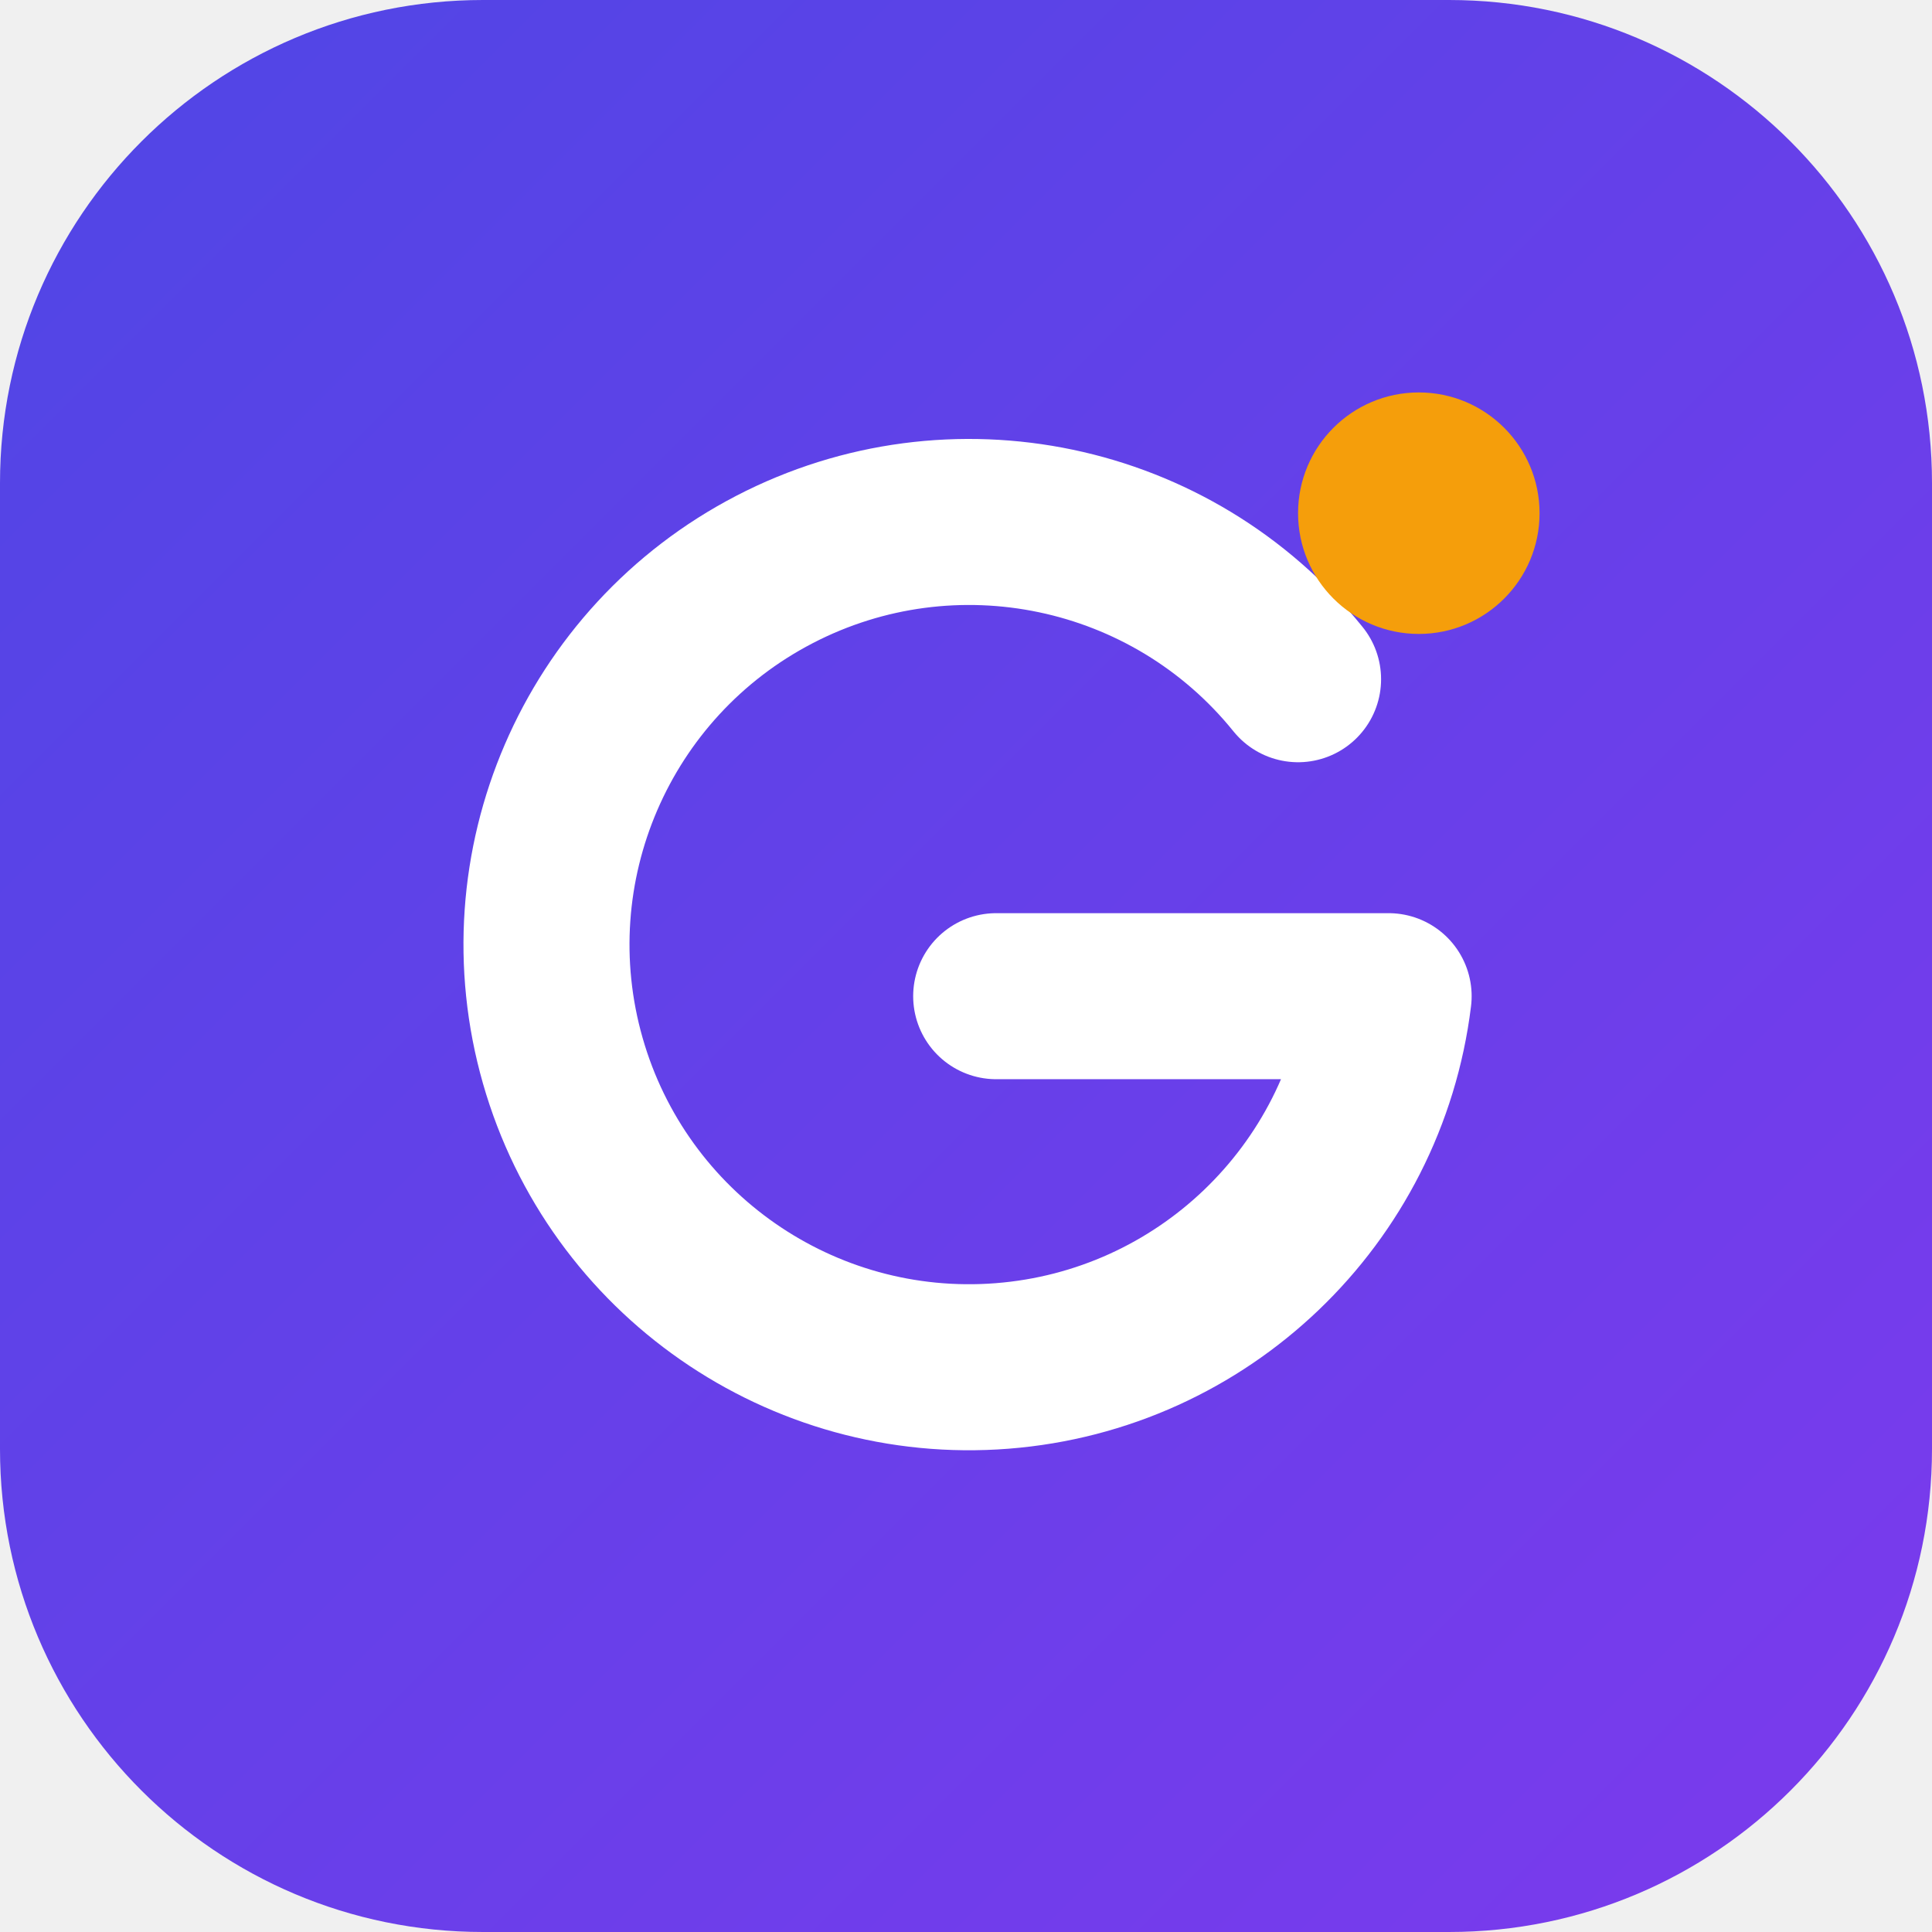
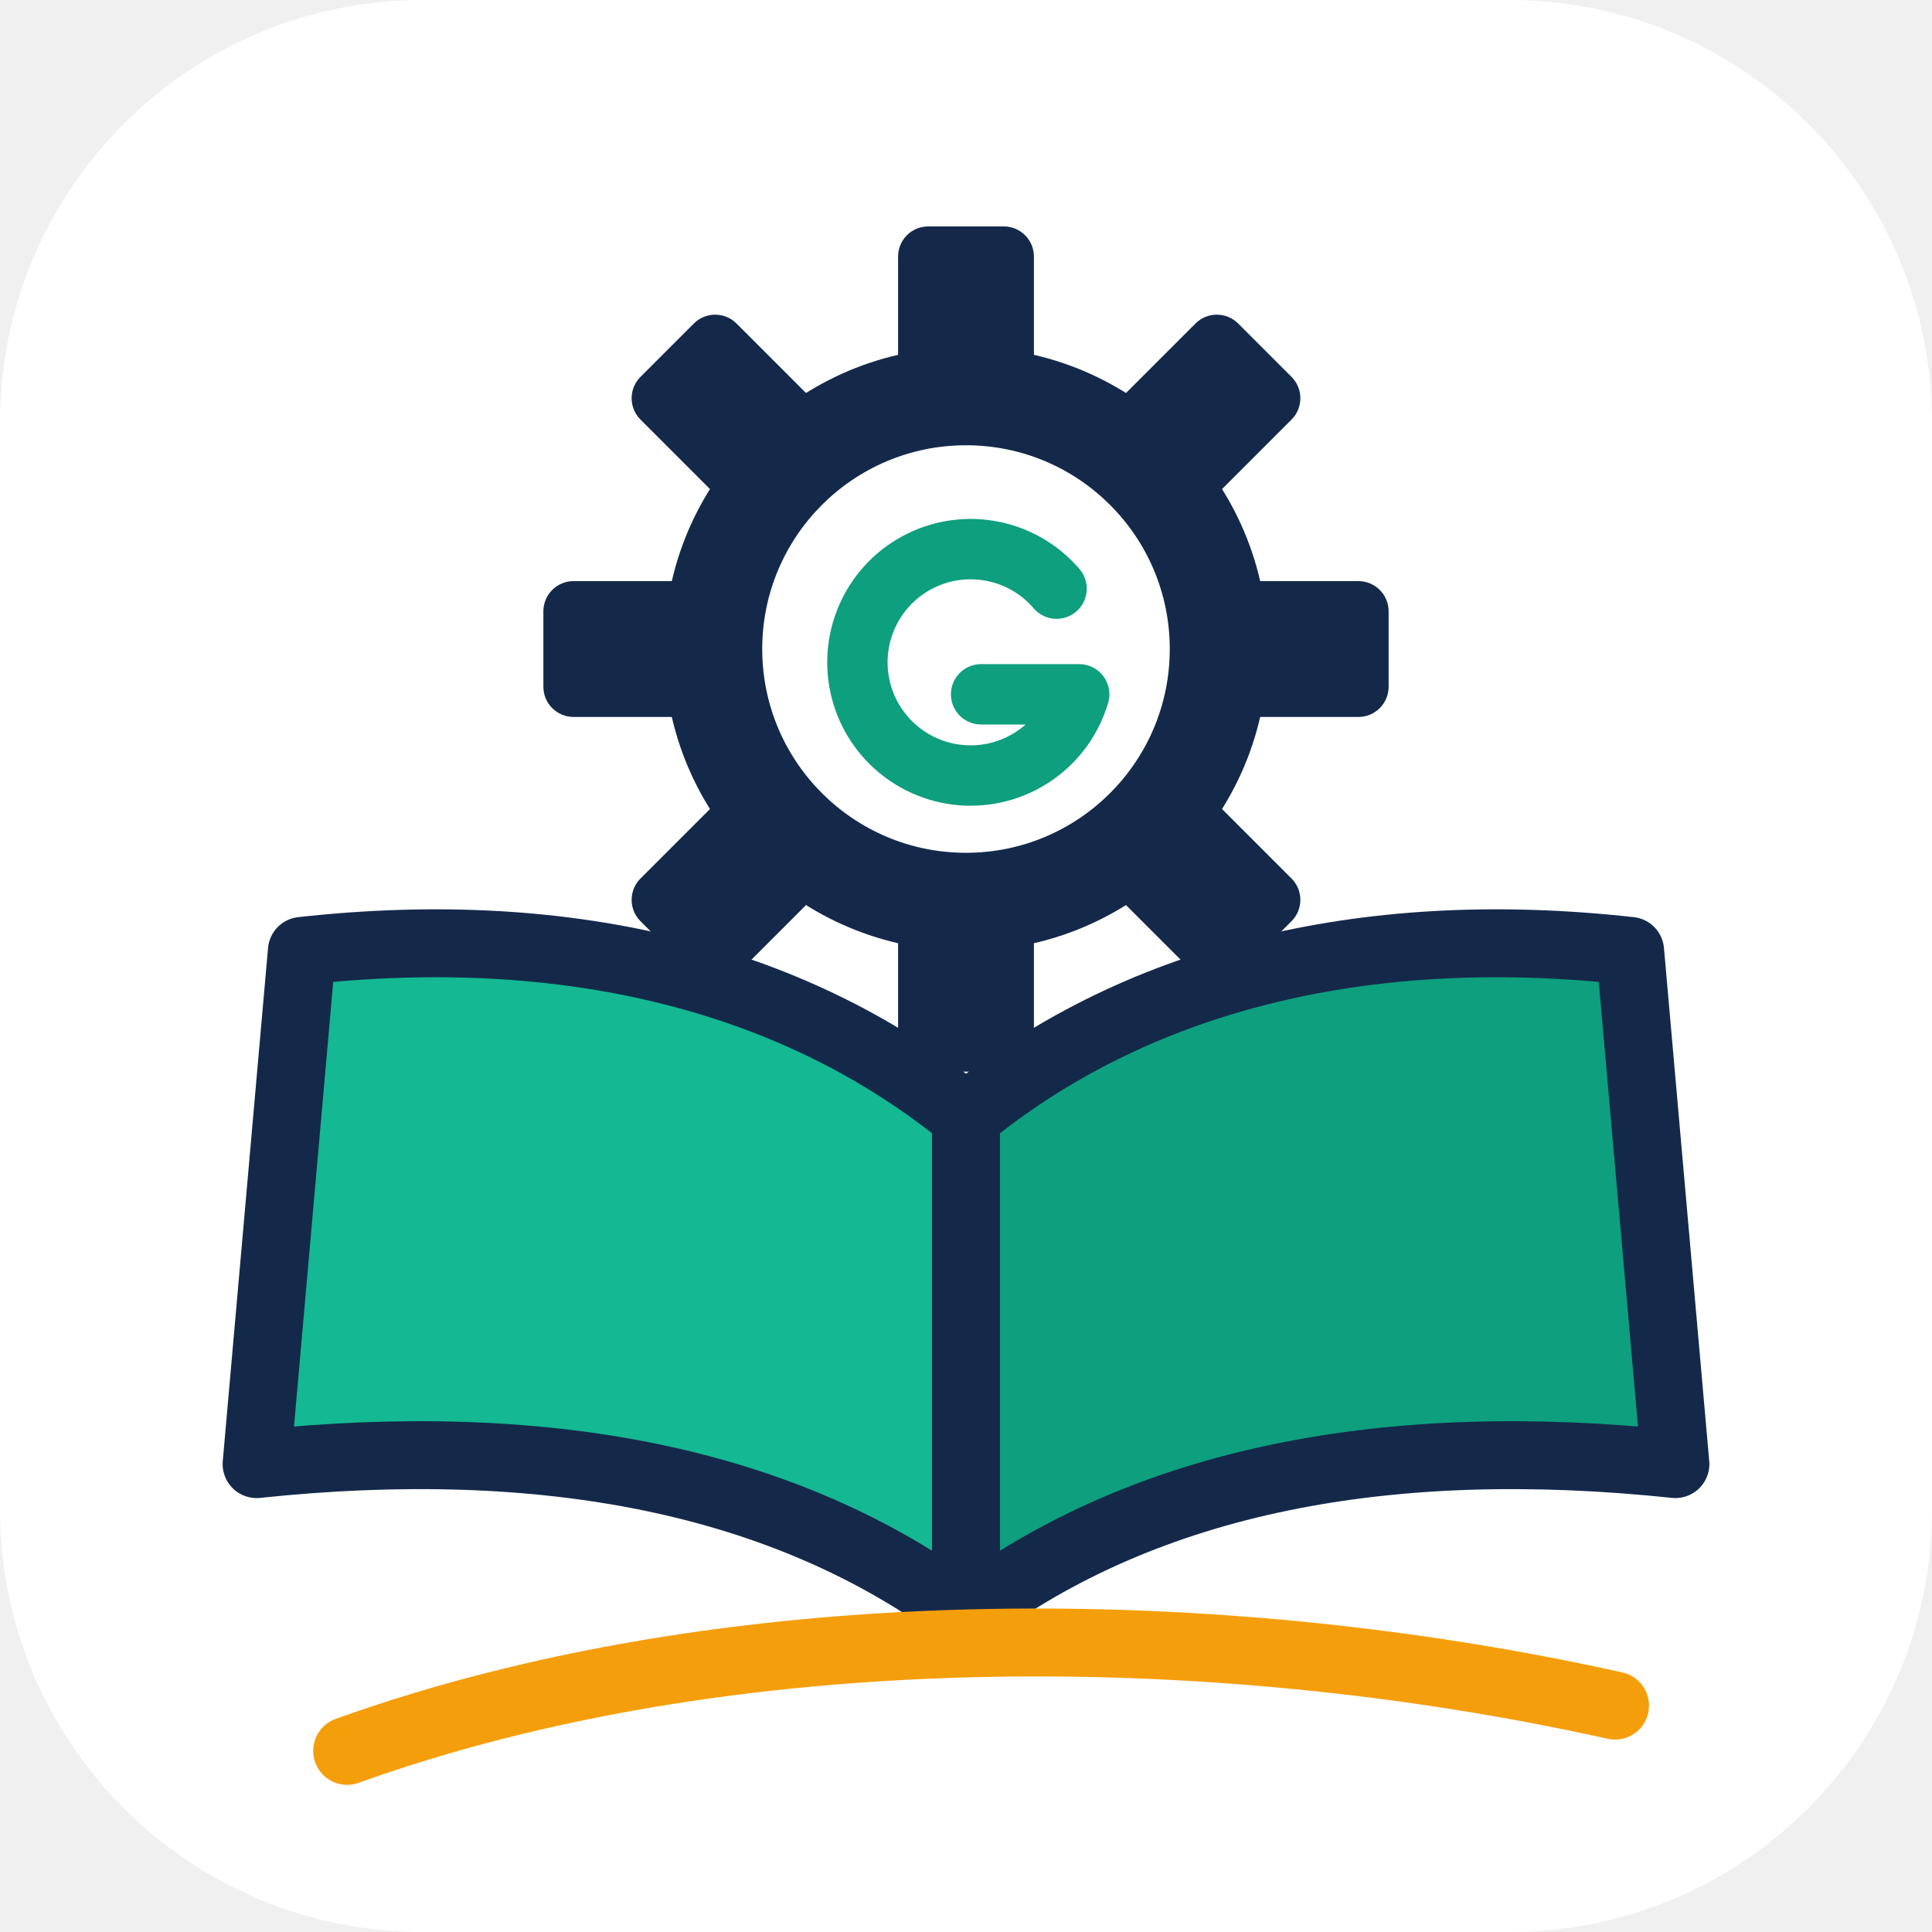
- <svg xmlns="http://www.w3.org/2000/svg" viewBox="0 0 64 64">
-   <defs>
-     <linearGradient id="g" x1="0" y1="0" x2="1" y2="1">
-       <stop offset="0" stop-color="#4f46e5" />
-       <stop offset="1" stop-color="#7c3aed" />
-     </linearGradient>
-   </defs>
-   <rect width="64" height="64" rx="16" fill="url(#g)" />
-   <path d="M43 22.5A14 14 0 1 0 46 33H33" fill="none" stroke="#fff" stroke-width="5.5" stroke-linecap="round" stroke-linejoin="round" />
-   <circle cx="47" cy="17" r="4" fill="#f59e0b" />
+ <svg xmlns="http://www.w3.org/2000/svg" viewBox="0 0 256 256">
+   <rect width="256" height="256" rx="56" fill="#ffffff" />
+   <g transform="translate(128 86)">
+     <g fill="#14294a">
+       <rect x="-9" y="-56" width="18" height="22" rx="4" />
+       <rect x="-9" y="-56" width="18" height="22" rx="4" transform="rotate(45)" />
+       <rect x="-9" y="-56" width="18" height="22" rx="4" transform="rotate(90)" />
+       <rect x="-9" y="-56" width="18" height="22" rx="4" transform="rotate(135)" />
+       <rect x="-9" y="-56" width="18" height="22" rx="4" transform="rotate(180)" />
+       <rect x="-9" y="-56" width="18" height="22" rx="4" transform="rotate(225)" />
+       <rect x="-9" y="-56" width="18" height="22" rx="4" transform="rotate(270)" />
+       <rect x="-9" y="-56" width="18" height="22" rx="4" transform="rotate(315)" />
+     </g>
+     <circle r="40" fill="#14294a" />
+     <circle r="27" fill="#ffffff" />
+     <path d="M12 -8 A15 15 0 1 0 15 6 H2" fill="none" stroke="#0e9f7e" stroke-width="8" stroke-linecap="round" stroke-linejoin="round" />
+   </g>
+   <path d="M128 214 C104 196 72 190 34 194 L40 126 C76 122 106 130 128 148 Z" fill="#14b892" stroke="#14294a" stroke-width="9" stroke-linejoin="round" />
+   <path d="M128 214 C152 196 184 190 222 194 L216 126 C180 122 150 130 128 148 Z" fill="#0e9f7e" stroke="#14294a" stroke-width="9" stroke-linejoin="round" />
+   <path d="M46 232 C96 214 160 214 214 226" fill="none" stroke="#f59e0b" stroke-width="9" stroke-linecap="round" />
</svg>
